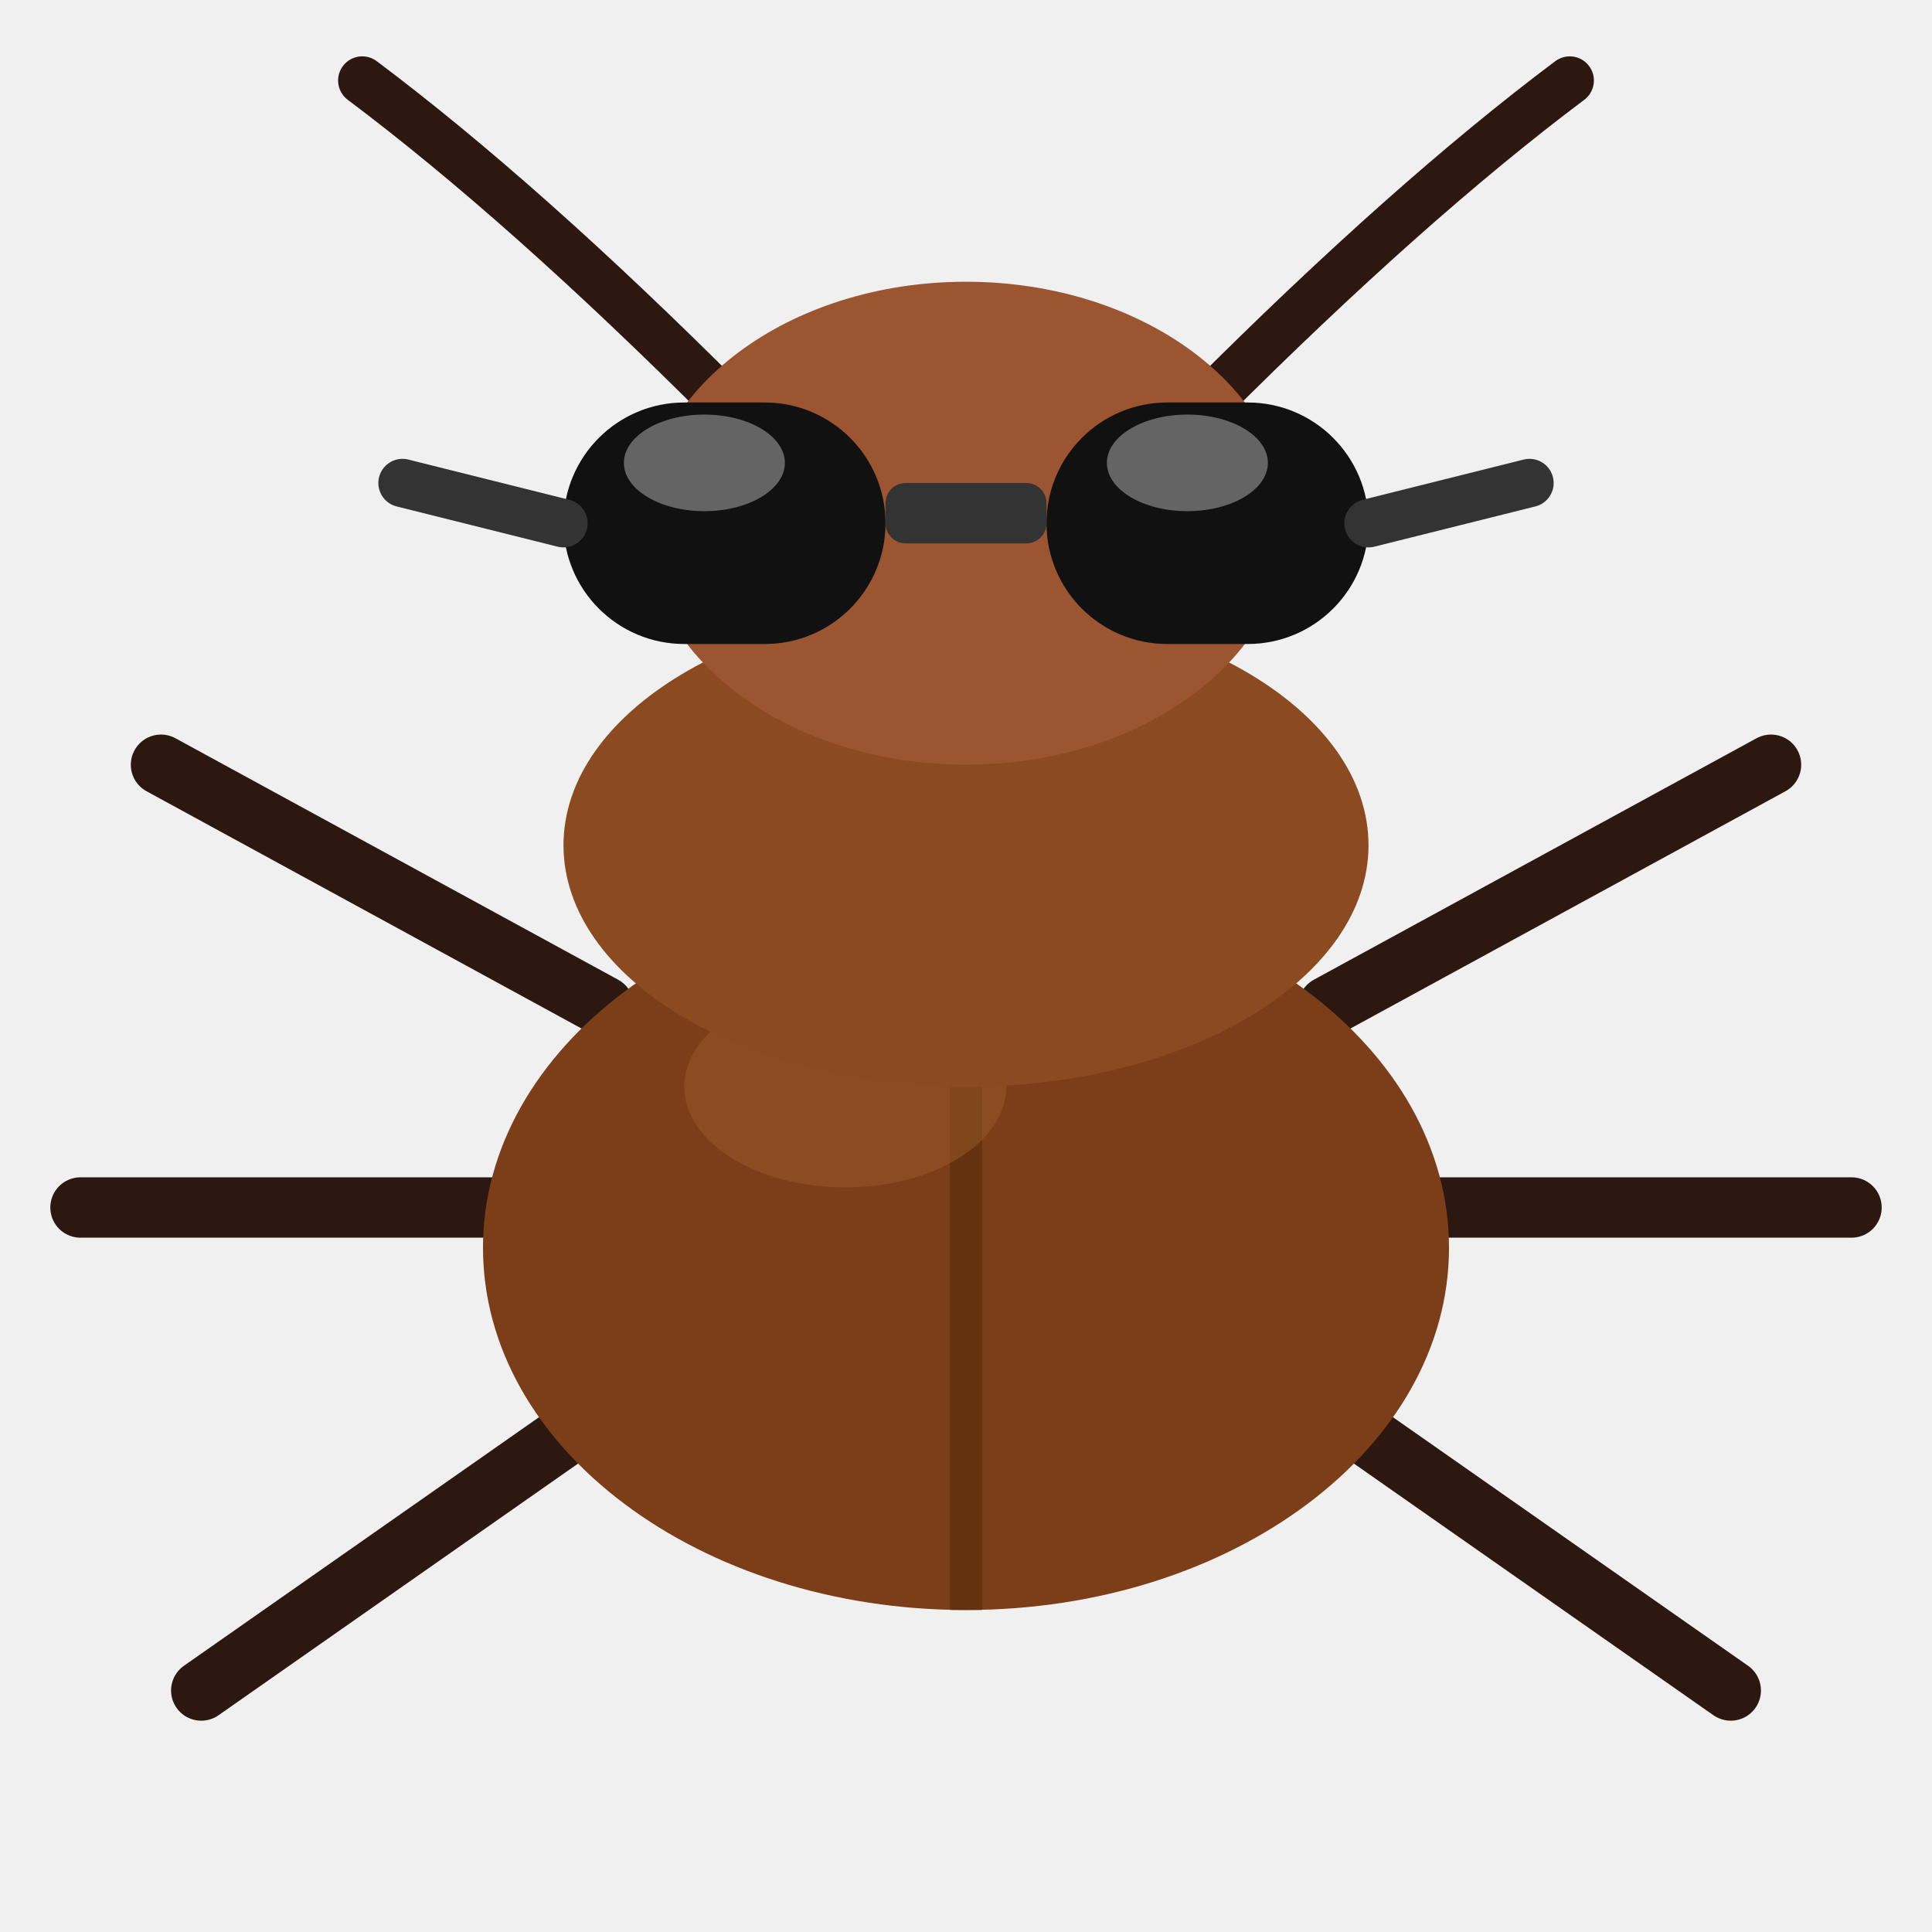
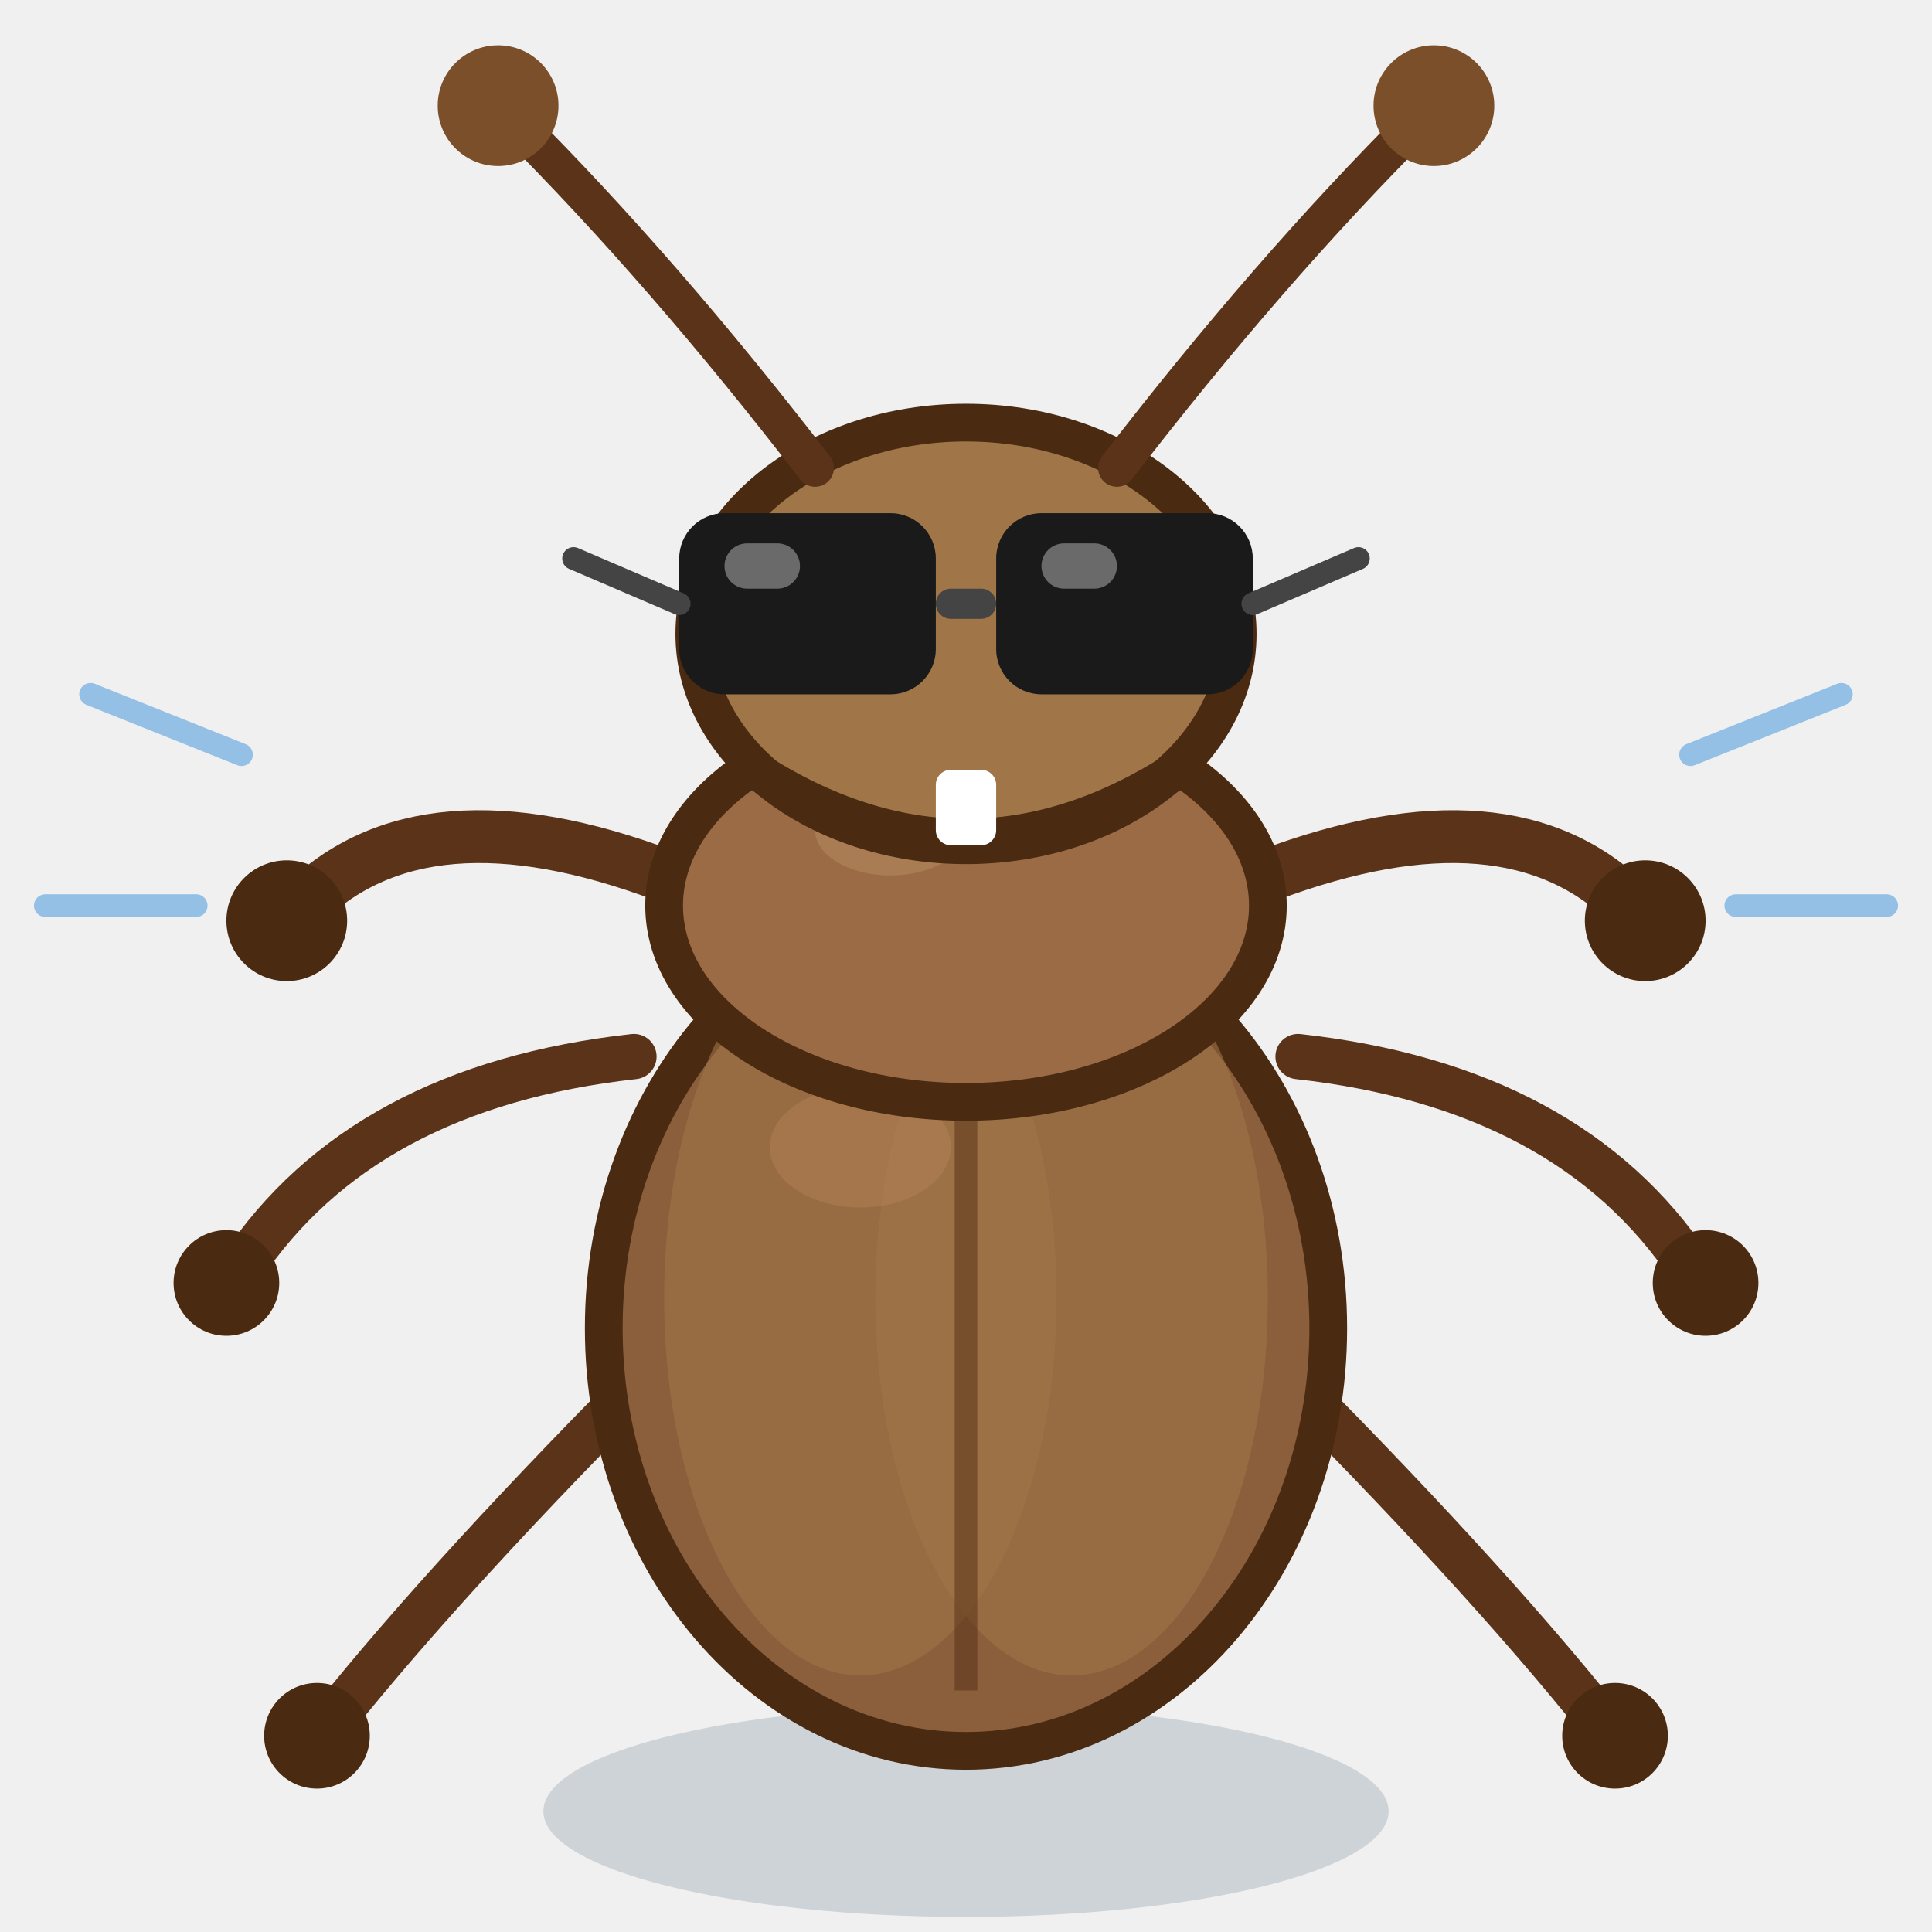
- <svg xmlns="http://www.w3.org/2000/svg" viewBox="0 0 48 48" width="48" height="48">
-   <path d="M18 10 Q13 5 9 2" stroke="#2C1810" stroke-width="1.2" fill="none" stroke-linecap="round" />
-   <path d="M30 10 Q35 5 39 2" stroke="#2C1810" stroke-width="1.2" fill="none" stroke-linecap="round" />
-   <line x1="15" y1="25" x2="4" y2="19" stroke="#2C1810" stroke-width="1.5" stroke-linecap="round" />
-   <line x1="13" y1="30" x2="2" y2="30" stroke="#2C1810" stroke-width="1.5" stroke-linecap="round" />
-   <line x1="15" y1="35" x2="5" y2="42" stroke="#2C1810" stroke-width="1.5" stroke-linecap="round" />
-   <line x1="33" y1="25" x2="44" y2="19" stroke="#2C1810" stroke-width="1.5" stroke-linecap="round" />
-   <line x1="35" y1="30" x2="46" y2="30" stroke="#2C1810" stroke-width="1.5" stroke-linecap="round" />
-   <line x1="33" y1="35" x2="43" y2="42" stroke="#2C1810" stroke-width="1.5" stroke-linecap="round" />
-   <ellipse cx="24" cy="31" rx="12" ry="9" fill="#7B3E19" />
-   <line x1="24" y1="22" x2="24" y2="40" stroke="#5A2D0C" stroke-width="0.8" opacity="0.7" />
-   <ellipse cx="21" cy="27" rx="4" ry="2.5" fill="#9B5A2A" opacity="0.5" />
-   <ellipse cx="24" cy="21" rx="10" ry="6" fill="#8B4A20" />
-   <ellipse cx="24" cy="13" rx="8" ry="6" fill="#9B5530" />
-   <rect x="14" y="10" width="8" height="6" rx="3" ry="3" fill="#111111" />
-   <rect x="26" y="10" width="8" height="6" rx="3" ry="3" fill="#111111" />
-   <rect x="22" y="12" width="4" height="1.5" rx="0.5" fill="#333333" />
-   <line x1="14" y1="13" x2="10" y2="12" stroke="#333333" stroke-width="1.2" stroke-linecap="round" />
-   <line x1="34" y1="13" x2="38" y2="12" stroke="#333333" stroke-width="1.2" stroke-linecap="round" />
-   <ellipse cx="17.5" cy="11.5" rx="2" ry="1.2" fill="white" opacity="0.35" />
-   <ellipse cx="29.5" cy="11.5" rx="2" ry="1.2" fill="white" opacity="0.35" />
+ <svg xmlns="http://www.w3.org/2000/svg" viewBox="0 0 128 128" width="128" height="128">
+   <ellipse cx="64" cy="120" rx="28" ry="7" fill="rgba(18,50,80,0.15)" />
+   <path d="M44,90 Q30,104 22,114" stroke="#5A3318" stroke-width="3" fill="none" stroke-linecap="round" />
+   <circle cx="21" cy="115" r="3.5" fill="#4A2A10" />
+   <path d="M84,90 Q98,104 106,114" stroke="#5A3318" stroke-width="3" fill="none" stroke-linecap="round" />
+   <circle cx="107" cy="115" r="3.5" fill="#4A2A10" />
+   <path d="M42,70 Q24,72 16,84" stroke="#5A3318" stroke-width="3" fill="none" stroke-linecap="round" />
+   <circle cx="15" cy="85" r="3.5" fill="#4A2A10" />
+   <path d="M86,70 Q104,72 112,84" stroke="#5A3318" stroke-width="3" fill="none" stroke-linecap="round" />
+   <circle cx="113" cy="85" r="3.5" fill="#4A2A10" />
+   <path d="M44,58 Q28,52 20,60" stroke="#5A3318" stroke-width="3.5" fill="none" stroke-linecap="round" />
+   <circle cx="19" cy="61" r="4" fill="#4A2A10" />
+   <path d="M84,58 Q100,52 108,60" stroke="#5A3318" stroke-width="3.5" fill="none" stroke-linecap="round" />
+   <circle cx="109" cy="61" r="4" fill="#4A2A10" />
+   <ellipse cx="64" cy="88" rx="24" ry="28" fill="#8B5E3C" stroke="#4A2A10" stroke-width="2.5" />
+   <ellipse cx="57" cy="86" rx="13" ry="25" fill="#A07548" opacity="0.60" />
+   <ellipse cx="71" cy="86" rx="13" ry="25" fill="#A07548" opacity="0.60" />
+   <line x1="64" y1="62" x2="64" y2="112" stroke="#5A3318" stroke-width="1.5" opacity="0.55" />
+   <ellipse cx="57" cy="76" rx="6" ry="4" fill="#B8855A" opacity="0.4" />
+   <ellipse cx="64" cy="60" rx="20" ry="13" fill="#9B6B45" stroke="#4A2A10" stroke-width="2.5" />
+   <ellipse cx="59" cy="55" rx="5" ry="3" fill="#C49A70" opacity="0.35" />
+   <ellipse cx="64" cy="42" rx="18" ry="14" fill="#A07548" stroke="#4A2A10" stroke-width="2.5" />
+   <path d="M54,31 Q44,18 34,8" stroke="#5A3318" stroke-width="2.5" fill="none" stroke-linecap="round" />
+   <circle cx="33" cy="7" r="4" fill="#7A4F2A" />
+   <path d="M74,31 Q84,18 94,8" stroke="#5A3318" stroke-width="2.5" fill="none" stroke-linecap="round" />
+   <circle cx="95" cy="7" r="4" fill="#7A4F2A" />
+   <rect x="45" y="34" width="17" height="12" rx="3" fill="#1A1A1A" />
+   <rect x="66" y="34" width="17" height="12" rx="3" fill="#1A1A1A" />
+   <rect x="62" y="39" width="4" height="2" rx="1" fill="#444" />
+   <line x1="45" y1="40" x2="38" y2="37" stroke="#444" stroke-width="1.5" stroke-linecap="round" />
+   <line x1="83" y1="40" x2="90" y2="37" stroke="#444" stroke-width="1.5" stroke-linecap="round" />
+   <rect x="48" y="36" width="5" height="3" rx="1.5" fill="white" opacity="0.35" />
+   <rect x="69" y="36" width="5" height="3" rx="1.5" fill="white" opacity="0.35" />
+   <path d="M50,51 Q64,60 78,51" stroke="#4A2A10" stroke-width="2.5" fill="none" stroke-linecap="round" />
+   <rect x="62" y="51" width="4" height="5" rx="1" fill="white" />
+   <line x1="16" y1="50" x2="6" y2="46" stroke="#0C77D8" stroke-width="1.5" opacity="0.4" stroke-linecap="round" />
+   <line x1="13" y1="60" x2="3" y2="60" stroke="#0C77D8" stroke-width="1.5" opacity="0.4" stroke-linecap="round" />
+   <line x1="112" y1="50" x2="122" y2="46" stroke="#0C77D8" stroke-width="1.5" opacity="0.4" stroke-linecap="round" />
+   <line x1="115" y1="60" x2="125" y2="60" stroke="#0C77D8" stroke-width="1.5" opacity="0.4" stroke-linecap="round" />
</svg>
